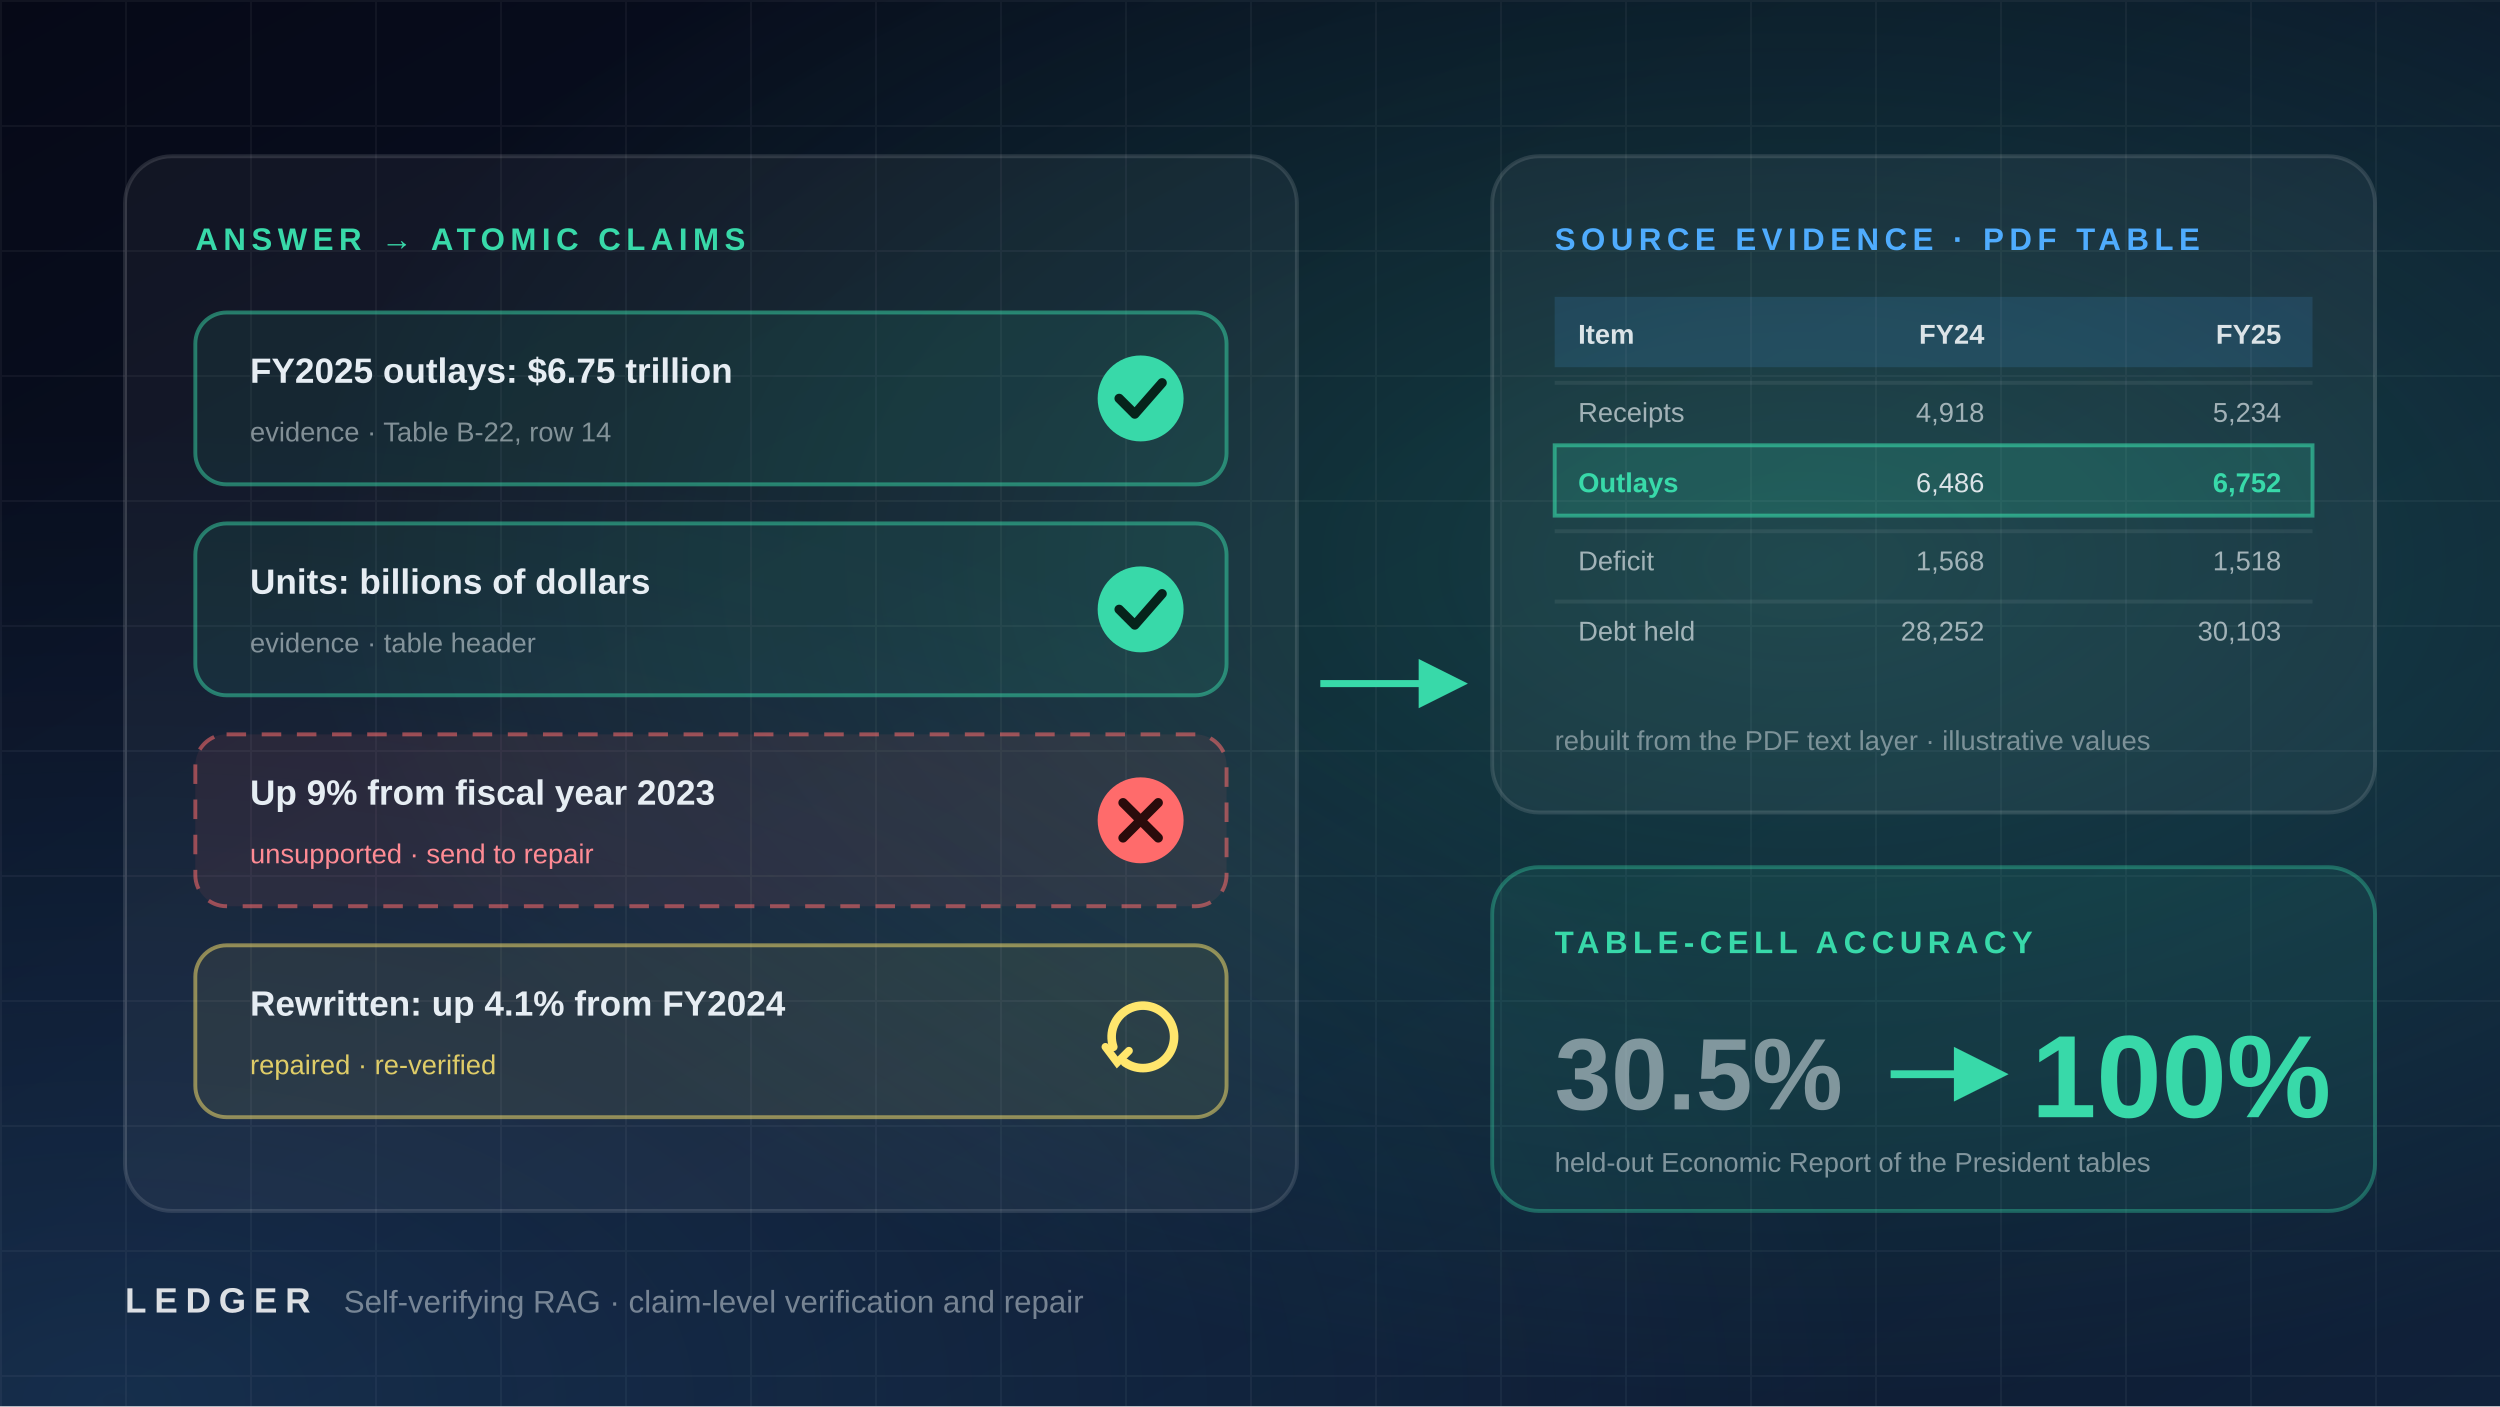
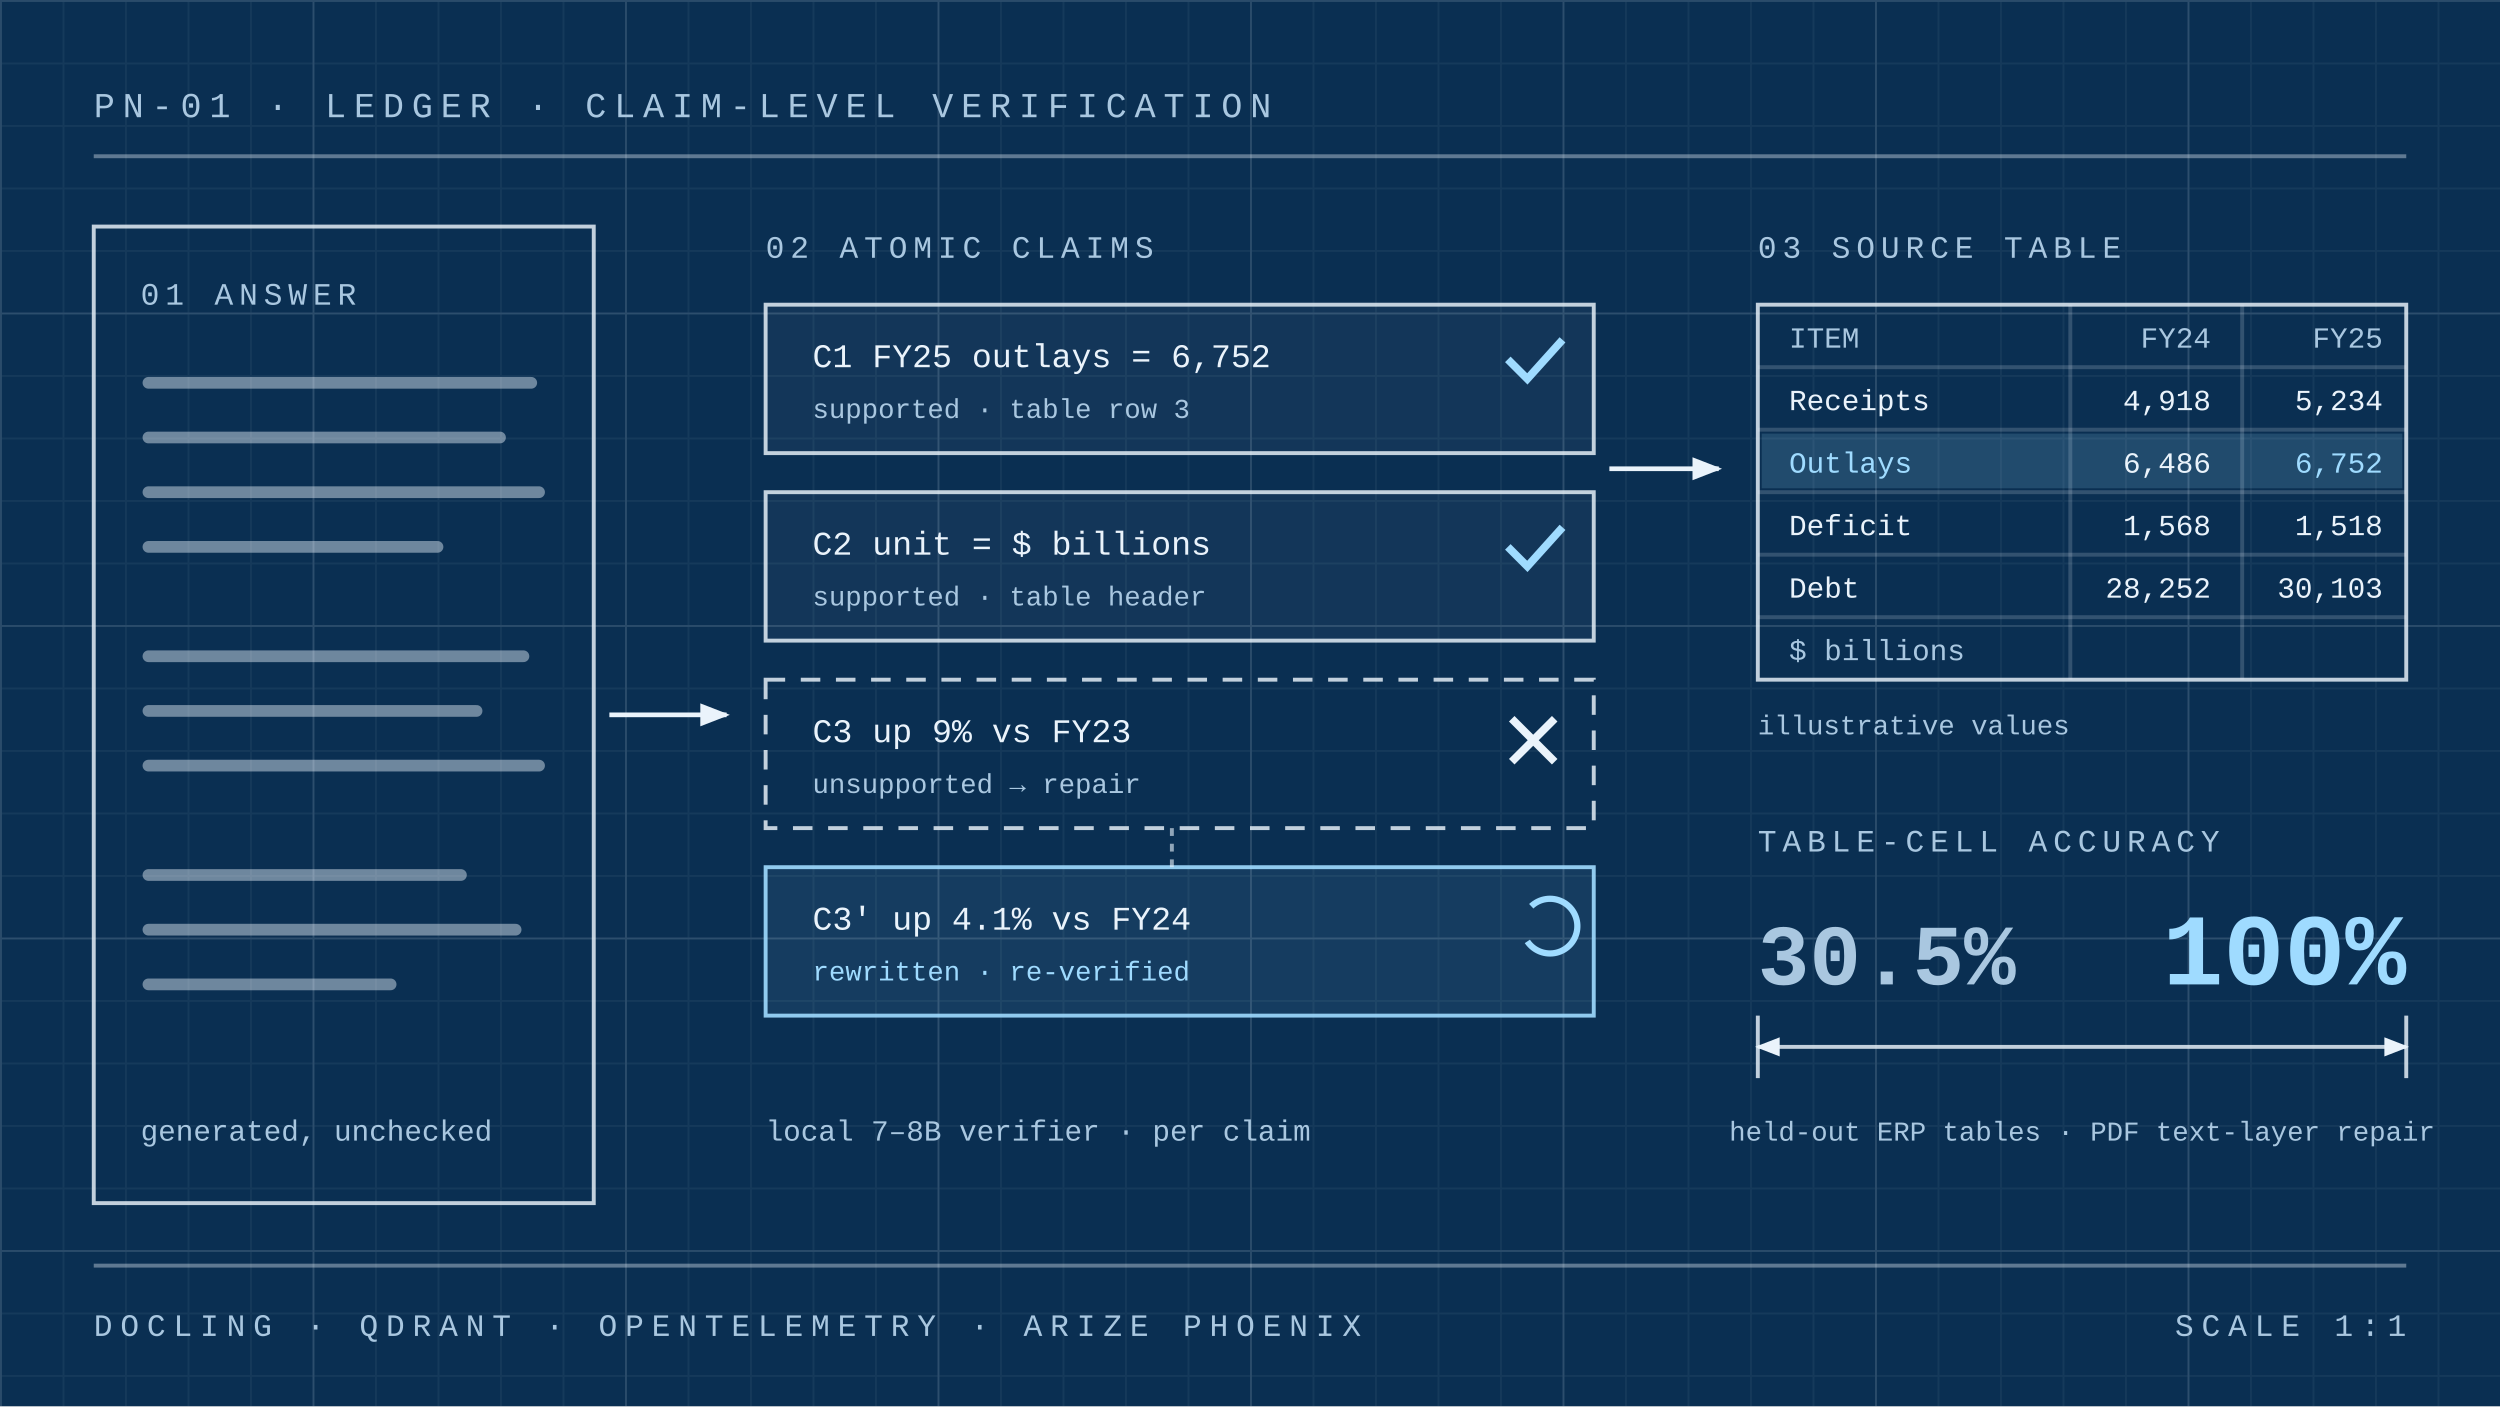
- <svg xmlns="http://www.w3.org/2000/svg" viewBox="0 0 640 360" width="640" height="360" role="img" aria-label="LEDGER illustration: an answer split into claims, each checked against source evidence">
+ <svg xmlns="http://www.w3.org/2000/svg" viewBox="0 0 640 360" width="640" height="360" role="img" aria-label="LEDGER schematic: an answer split into claims, each checked against source evidence">
  <defs>
-     <linearGradient id="bg" x1="0" y1="0" x2="1" y2="1">
-       <stop offset="0" stop-color="#060917" />
-       <stop offset="1" stop-color="#10213a" />
-     </linearGradient>
-     <radialGradient id="glow" cx="0.72" cy="0.4" r="0.6">
-       <stop offset="0" stop-color="#38d9a9" stop-opacity="0.22" />
-       <stop offset="1" stop-color="#38d9a9" stop-opacity="0" />
-     </radialGradient>
-     <radialGradient id="glow2" cx="0.05" cy="1" r="0.7">
-       <stop offset="0" stop-color="#4facfe" stop-opacity="0.16" />
-       <stop offset="1" stop-color="#4facfe" stop-opacity="0" />
-     </radialGradient>
-     <pattern id="grid" width="32" height="32" patternUnits="userSpaceOnUse">
-       <path d="M32 0H0V32" fill="none" stroke="#fff" stroke-opacity="0.045" />
+     <pattern id="g1" width="16" height="16" patternUnits="userSpaceOnUse">
+       <path d="M16 0H0V16" fill="none" stroke="#EAF3FB" stroke-opacity="0.05" />
    </pattern>
-     <marker id="arr" viewBox="0 0 10 10" refX="7" refY="5" markerWidth="7" markerHeight="7" orient="auto-start-reverse">
-       <path d="M0 0L10 5L0 10z" fill="#38d9a9" />
+     <pattern id="g2" width="80" height="80" patternUnits="userSpaceOnUse">
+       <path d="M80 0H0V80" fill="none" stroke="#EAF3FB" stroke-opacity="0.1" />
+     </pattern>
+     <marker id="ar" viewBox="0 0 10 10" refX="8" refY="5" markerWidth="7" markerHeight="7" orient="auto-start-reverse">
+       <path d="M0 1.5L9 5L0 8.5z" fill="#EAF3FB" />
    </marker>
  </defs>
-   <rect width="640" height="360" fill="url(#bg)" />
-   <rect width="640" height="360" fill="url(#grid)" />
-   <rect width="640" height="360" fill="url(#glow)" />
-   <rect width="640" height="360" fill="url(#glow2)" />
-   <g font-family="'Poppins', 'Segoe UI', 'Helvetica Neue', Arial, sans-serif">
-     <rect x="32" y="40" width="300" height="270" rx="12" fill="#fff" fill-opacity="0.045" stroke="#fff" stroke-opacity="0.12" />
-     <text x="50" y="64" font-size="8" font-weight="800" letter-spacing="1.4" fill="#38d9a9">ANSWER → ATOMIC CLAIMS</text>
-     <g>
-       <rect x="50" y="80" width="264" height="44" rx="8" fill="#38d9a9" fill-opacity="0.08" stroke="#38d9a9" stroke-opacity="0.5" />
-       <text x="64" y="98" font-size="9" font-weight="600" fill="#e6edf3">FY2025 outlays: $6.75 trillion</text>
-       <text x="64" y="113" font-size="7" fill="#dbe3e7" fill-opacity="0.55">evidence · Table B-22, row 14</text>
-       <circle cx="292" cy="102" r="11" fill="#38d9a9" />
-       <path d="M286.5 102l4 4 7-8" fill="none" stroke="#06231b" stroke-width="2.4" stroke-linecap="round" stroke-linejoin="round" />
+   <rect width="640" height="360" fill="#0A2F52" />
+   <rect width="640" height="360" fill="url(#g1)" />
+   <rect width="640" height="360" fill="url(#g2)" />
+   <g font-family="'IBM Plex Mono', Consolas, 'Courier New', monospace" fill="#EAF3FB">
+     <text x="24" y="30" font-size="9" letter-spacing="2" fill="#A9C7E0">PN-01 · LEDGER · CLAIM-LEVEL VERIFICATION</text>
+     <path d="M24 40H616" stroke="#EAF3FB" stroke-opacity="0.38" />
+     <rect x="24" y="58" width="128" height="250" fill="none" stroke="#EAF3FB" stroke-opacity="0.82" />
+     <text x="36" y="78" font-size="8" letter-spacing="1.5" fill="#A9C7E0">01 ANSWER</text>
+     <g stroke="#EAF3FB" stroke-opacity="0.45" stroke-width="3" stroke-linecap="round">
+       <path d="M38 98H136M38 112H128M38 126H138M38 140H112M38 168H134M38 182H122M38 196H138M38 224H118M38 238H132M38 252H100" />
    </g>
-     <g>
-       <rect x="50" y="134" width="264" height="44" rx="8" fill="#38d9a9" fill-opacity="0.08" stroke="#38d9a9" stroke-opacity="0.5" />
-       <text x="64" y="152" font-size="9" font-weight="600" fill="#e6edf3">Units: billions of dollars</text>
-       <text x="64" y="167" font-size="7" fill="#dbe3e7" fill-opacity="0.55">evidence · table header</text>
-       <circle cx="292" cy="156" r="11" fill="#38d9a9" />
-       <path d="M286.5 156l4 4 7-8" fill="none" stroke="#06231b" stroke-width="2.4" stroke-linecap="round" stroke-linejoin="round" />
+     <text x="36" y="292" font-size="7.5" fill="#A9C7E0">generated, unchecked</text>
+     <path d="M156 183H186" stroke="#EAF3FB" stroke-width="1.2" marker-end="url(#ar)" />
+     <text x="196" y="66" font-size="8" letter-spacing="1.5" fill="#A9C7E0">02 ATOMIC CLAIMS</text>
+     <g font-size="8.5">
+       <rect x="196" y="78" width="212" height="38" fill="#EAF3FB" fill-opacity="0.04" stroke="#EAF3FB" stroke-opacity="0.82" />
+       <text x="208" y="94">C1  FY25 outlays = 6,752</text>
+       <text x="208" y="107" font-size="7" fill="#A9C7E0">supported · table row 3</text>
+       <path d="M386 92l5 5 9-10" fill="none" stroke="#9FDBFF" stroke-width="2" />
+       <rect x="196" y="126" width="212" height="38" fill="#EAF3FB" fill-opacity="0.04" stroke="#EAF3FB" stroke-opacity="0.82" />
+       <text x="208" y="142">C2  unit = $ billions</text>
+       <text x="208" y="155" font-size="7" fill="#A9C7E0">supported · table header</text>
+       <path d="M386 140l5 5 9-10" fill="none" stroke="#9FDBFF" stroke-width="2" />
+       <rect x="196" y="174" width="212" height="38" fill="none" stroke="#EAF3FB" stroke-opacity="0.82" stroke-dasharray="5 4" />
+       <text x="208" y="190">C3  up 9% vs FY23</text>
+       <text x="208" y="203" font-size="7" fill="#A9C7E0">unsupported → repair</text>
+       <path d="M387 184l11 11M398 184l-11 11" stroke="#EAF3FB" stroke-width="2" />
+       <rect x="196" y="222" width="212" height="38" fill="#9FDBFF" fill-opacity="0.08" stroke="#9FDBFF" stroke-opacity="0.9" />
+       <text x="208" y="238">C3' up 4.1% vs FY24</text>
+       <text x="208" y="251" font-size="7" fill="#9FDBFF">rewritten · re-verified</text>
+       <path d="M392 232a7 7 0 1 1 -1 9" fill="none" stroke="#9FDBFF" stroke-width="1.6" />
    </g>
-     <g>
-       <rect x="50" y="188" width="264" height="44" rx="8" fill="#ff6b6b" fill-opacity="0.08" stroke="#ff6b6b" stroke-opacity="0.55" stroke-dasharray="5 4" />
-       <text x="64" y="206" font-size="9" font-weight="600" fill="#e6edf3">Up 9% from fiscal year 2023</text>
-       <text x="64" y="221" font-size="7" fill="#ff8b94">unsupported · send to repair</text>
-       <circle cx="292" cy="210" r="11" fill="#ff6b6b" />
-       <path d="M287.5 205.5l9 9M296.5 205.5l-9 9" stroke="#2a0b0b" stroke-width="2.4" stroke-linecap="round" />
+     <path d="M300 212V222" stroke="#EAF3FB" stroke-opacity="0.6" stroke-dasharray="2 2" />
+     <text x="196" y="292" font-size="7.5" fill="#A9C7E0">local 7–8B verifier · per claim</text>
+     <path d="M412 120H440" stroke="#EAF3FB" stroke-width="1.2" marker-end="url(#ar)" />
+     <text x="450" y="66" font-size="8" letter-spacing="1.5" fill="#A9C7E0">03 SOURCE TABLE</text>
+     <rect x="450" y="78" width="166" height="96" fill="none" stroke="#EAF3FB" stroke-opacity="0.82" />
+     <g font-size="7.5">
+       <path d="M450 94H616M450 110H616M450 126H616M450 142H616M450 158H616" stroke="#EAF3FB" stroke-opacity="0.18" />
+       <path d="M530 78V174M574 78V174" stroke="#EAF3FB" stroke-opacity="0.18" />
+       <text x="458" y="89" fill="#A9C7E0">ITEM</text>
+       <text x="566" y="89" text-anchor="end" fill="#A9C7E0">FY24</text>
+       <text x="610" y="89" text-anchor="end" fill="#A9C7E0">FY25</text>
+       <text x="458" y="105">Receipts</text>
+       <text x="566" y="105" text-anchor="end">4,918</text>
+       <text x="610" y="105" text-anchor="end">5,234</text>
+       <rect x="451" y="111" width="164" height="14" fill="#9FDBFF" fill-opacity="0.16" />
+       <text x="458" y="121" fill="#9FDBFF">Outlays</text>
+       <text x="566" y="121" text-anchor="end">6,486</text>
+       <text x="610" y="121" text-anchor="end" fill="#9FDBFF">6,752</text>
+       <text x="458" y="137">Deficit</text>
+       <text x="566" y="137" text-anchor="end">1,568</text>
+       <text x="610" y="137" text-anchor="end">1,518</text>
+       <text x="458" y="153">Debt</text>
+       <text x="566" y="153" text-anchor="end">28,252</text>
+       <text x="610" y="153" text-anchor="end">30,103</text>
+       <text x="458" y="169" fill="#A9C7E0">$ billions</text>
    </g>
-     <g>
-       <rect x="50" y="242" width="264" height="44" rx="8" fill="#FFE66D" fill-opacity="0.07" stroke="#FFE66D" stroke-opacity="0.5" />
-       <text x="64" y="260" font-size="9" font-weight="600" fill="#e6edf3">Rewritten: up 4.1% from FY2024</text>
-       <text x="64" y="275" font-size="7" fill="#FFE66D" fill-opacity="0.85">repaired · re-verified</text>
-       <path d="M285 268a8 8 0 1 1 3 4" fill="none" stroke="#FFE66D" stroke-width="2.2" stroke-linecap="round" />
-       <path d="M283 268l3 4 3-3" fill="none" stroke="#FFE66D" stroke-width="2" stroke-linecap="round" />
-     </g>
-     <path d="M338 175 H372" stroke="#38d9a9" stroke-width="1.8" marker-end="url(#arr)" />
-     <rect x="382" y="40" width="226" height="168" rx="12" fill="#fff" fill-opacity="0.045" stroke="#fff" stroke-opacity="0.12" />
-     <text x="398" y="64" font-size="8" font-weight="800" letter-spacing="1.4" fill="#4facfe">SOURCE EVIDENCE · PDF TABLE</text>
-     <g font-size="7" fill="#dbe3e7">
-       <rect x="398" y="76" width="194" height="18" fill="#4facfe" fill-opacity="0.14" />
-       <text x="404" y="88" font-weight="700">Item</text>
-       <text x="508" y="88" font-weight="700" text-anchor="end">FY24</text>
-       <text x="584" y="88" font-weight="700" text-anchor="end">FY25</text>
-       <text x="404" y="108" fill-opacity="0.7">Receipts</text>
-       <text x="508" y="108" text-anchor="end" fill-opacity="0.7">4,918</text>
-       <text x="584" y="108" text-anchor="end" fill-opacity="0.7">5,234</text>
-       <rect x="398" y="114" width="194" height="18" fill="#38d9a9" fill-opacity="0.16" stroke="#38d9a9" stroke-opacity="0.6" />
-       <text x="404" y="126" font-weight="700" fill="#38d9a9">Outlays</text>
-       <text x="508" y="126" text-anchor="end">6,486</text>
-       <text x="584" y="126" text-anchor="end" font-weight="700" fill="#38d9a9">6,752</text>
-       <text x="404" y="146" fill-opacity="0.7">Deficit</text>
-       <text x="508" y="146" text-anchor="end" fill-opacity="0.7">1,568</text>
-       <text x="584" y="146" text-anchor="end" fill-opacity="0.7">1,518</text>
-       <text x="404" y="164" fill-opacity="0.7">Debt held</text>
-       <text x="508" y="164" text-anchor="end" fill-opacity="0.7">28,252</text>
-       <text x="584" y="164" text-anchor="end" fill-opacity="0.7">30,103</text>
-       <path d="M398 98H592M398 136H592M398 154H592" stroke="#fff" stroke-opacity="0.07" />
-     </g>
-     <text x="398" y="192" font-size="7" fill="#dbe3e7" fill-opacity="0.5">rebuilt from the PDF text layer · illustrative values</text>
-     <rect x="382" y="222" width="226" height="88" rx="12" fill="#38d9a9" fill-opacity="0.08" stroke="#38d9a9" stroke-opacity="0.35" />
-     <text x="398" y="244" font-size="8" font-weight="800" letter-spacing="1.4" fill="#38d9a9">TABLE-CELL ACCURACY</text>
-     <text x="398" y="284" font-size="26" font-weight="800" fill="#dbe3e7" fill-opacity="0.55">30.5%</text>
-     <path d="M484 275 H510" stroke="#38d9a9" stroke-width="2" marker-end="url(#arr)" />
-     <text x="520" y="286" font-size="30" font-weight="800" fill="#38d9a9">100%</text>
-     <text x="398" y="300" font-size="7" fill="#dbe3e7" fill-opacity="0.55">held-out Economic Report of the President tables</text>
+     <text x="450" y="188" font-size="7" fill="#A9C7E0">illustrative values</text>
+     <text x="450" y="218" font-size="8" letter-spacing="1.5" fill="#A9C7E0">TABLE-CELL ACCURACY</text>
+     <path d="M450 268H616" stroke="#EAF3FB" stroke-opacity="0.82" marker-start="url(#ar)" marker-end="url(#ar)" />
+     <path d="M450 260V276M616 260V276" stroke="#EAF3FB" stroke-opacity="0.82" />
+     <text x="450" y="252" font-size="22" font-weight="600" fill="#A9C7E0">30.5%</text>
+     <text x="616" y="252" font-size="26" font-weight="600" text-anchor="end" fill="#9FDBFF">100%</text>
+     <text x="533" y="292" font-size="7" text-anchor="middle" fill="#A9C7E0">held-out ERP tables · PDF text-layer repair</text>
+     <path d="M24 324H616" stroke="#EAF3FB" stroke-opacity="0.38" />
+     <text x="24" y="342" font-size="8" letter-spacing="2" fill="#A9C7E0">DOCLING · QDRANT · OPENTELEMETRY · ARIZE PHOENIX</text>
+     <text x="616" y="342" font-size="8" letter-spacing="2" text-anchor="end" fill="#A9C7E0">SCALE 1:1</text>
  </g>
-   <text x="32" y="336" font-family="'Poppins', 'Segoe UI', Arial, sans-serif" font-size="9" font-weight="800" letter-spacing="2" fill="#fff" fill-opacity="0.85">LEDGER</text>
-   <text x="88" y="336" font-family="'Poppins', 'Segoe UI', Arial, sans-serif" font-size="8" fill="#dbe3e7" fill-opacity="0.5">Self-verifying RAG · claim-level verification and repair</text>
</svg>
